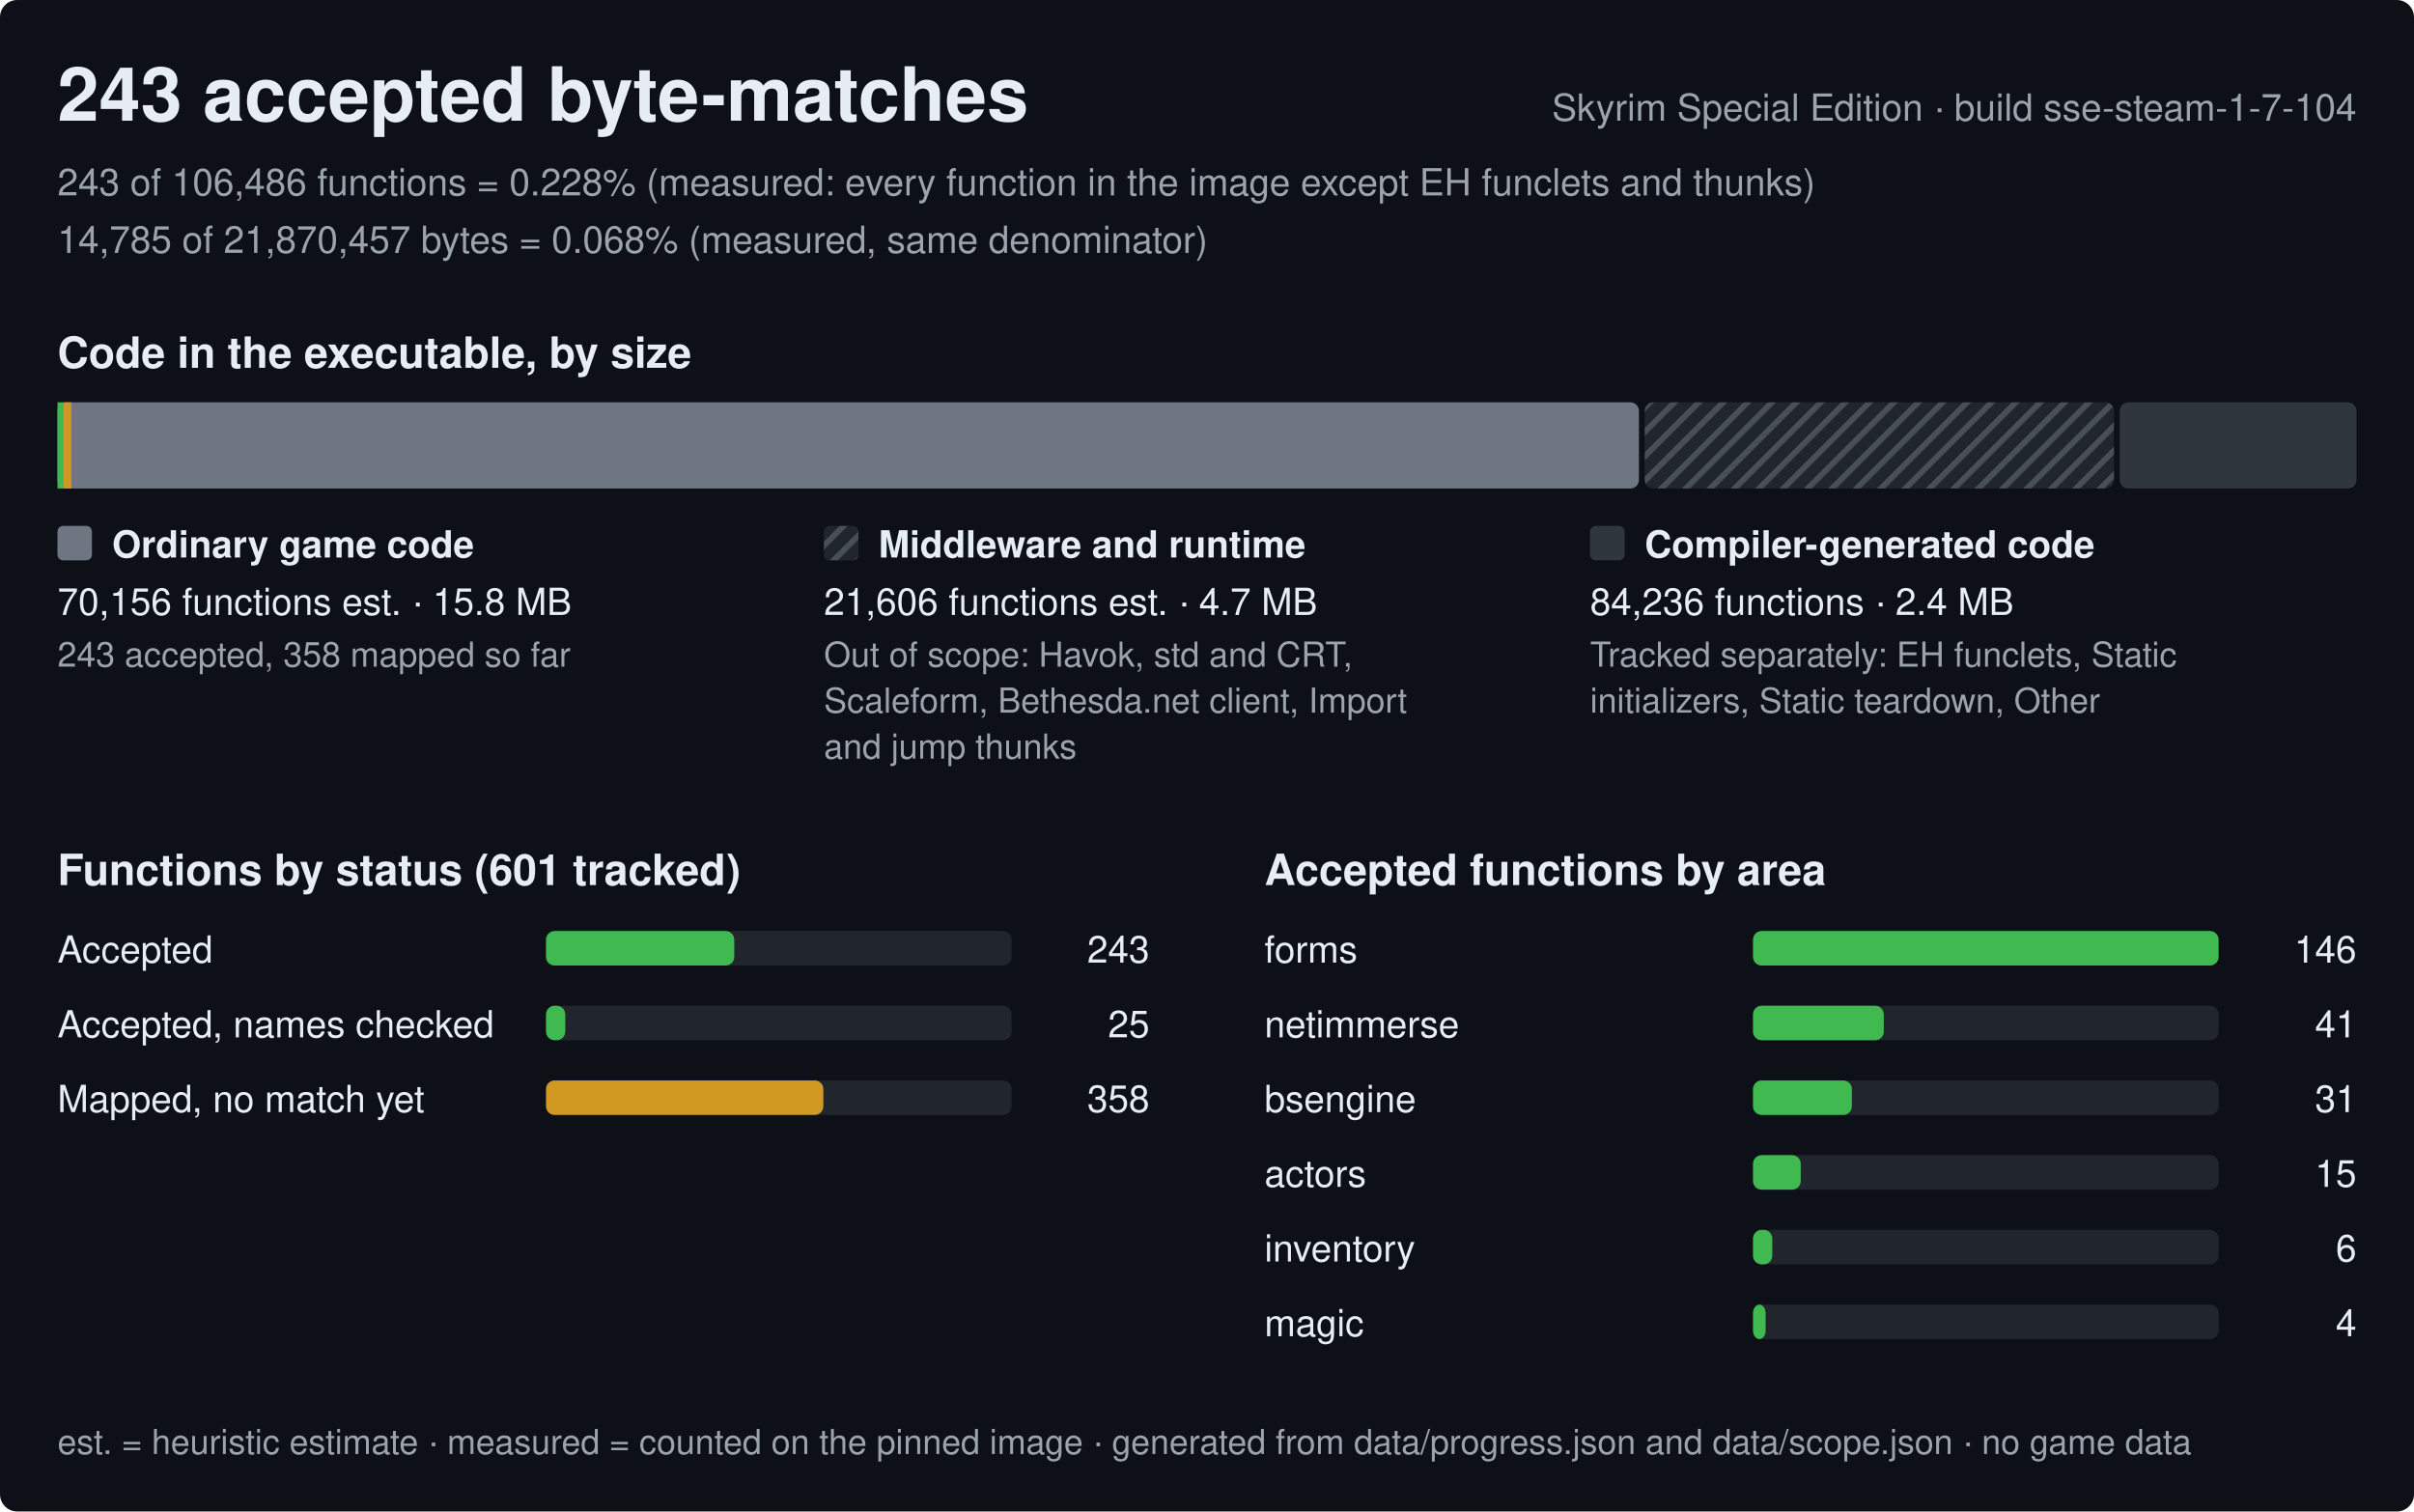
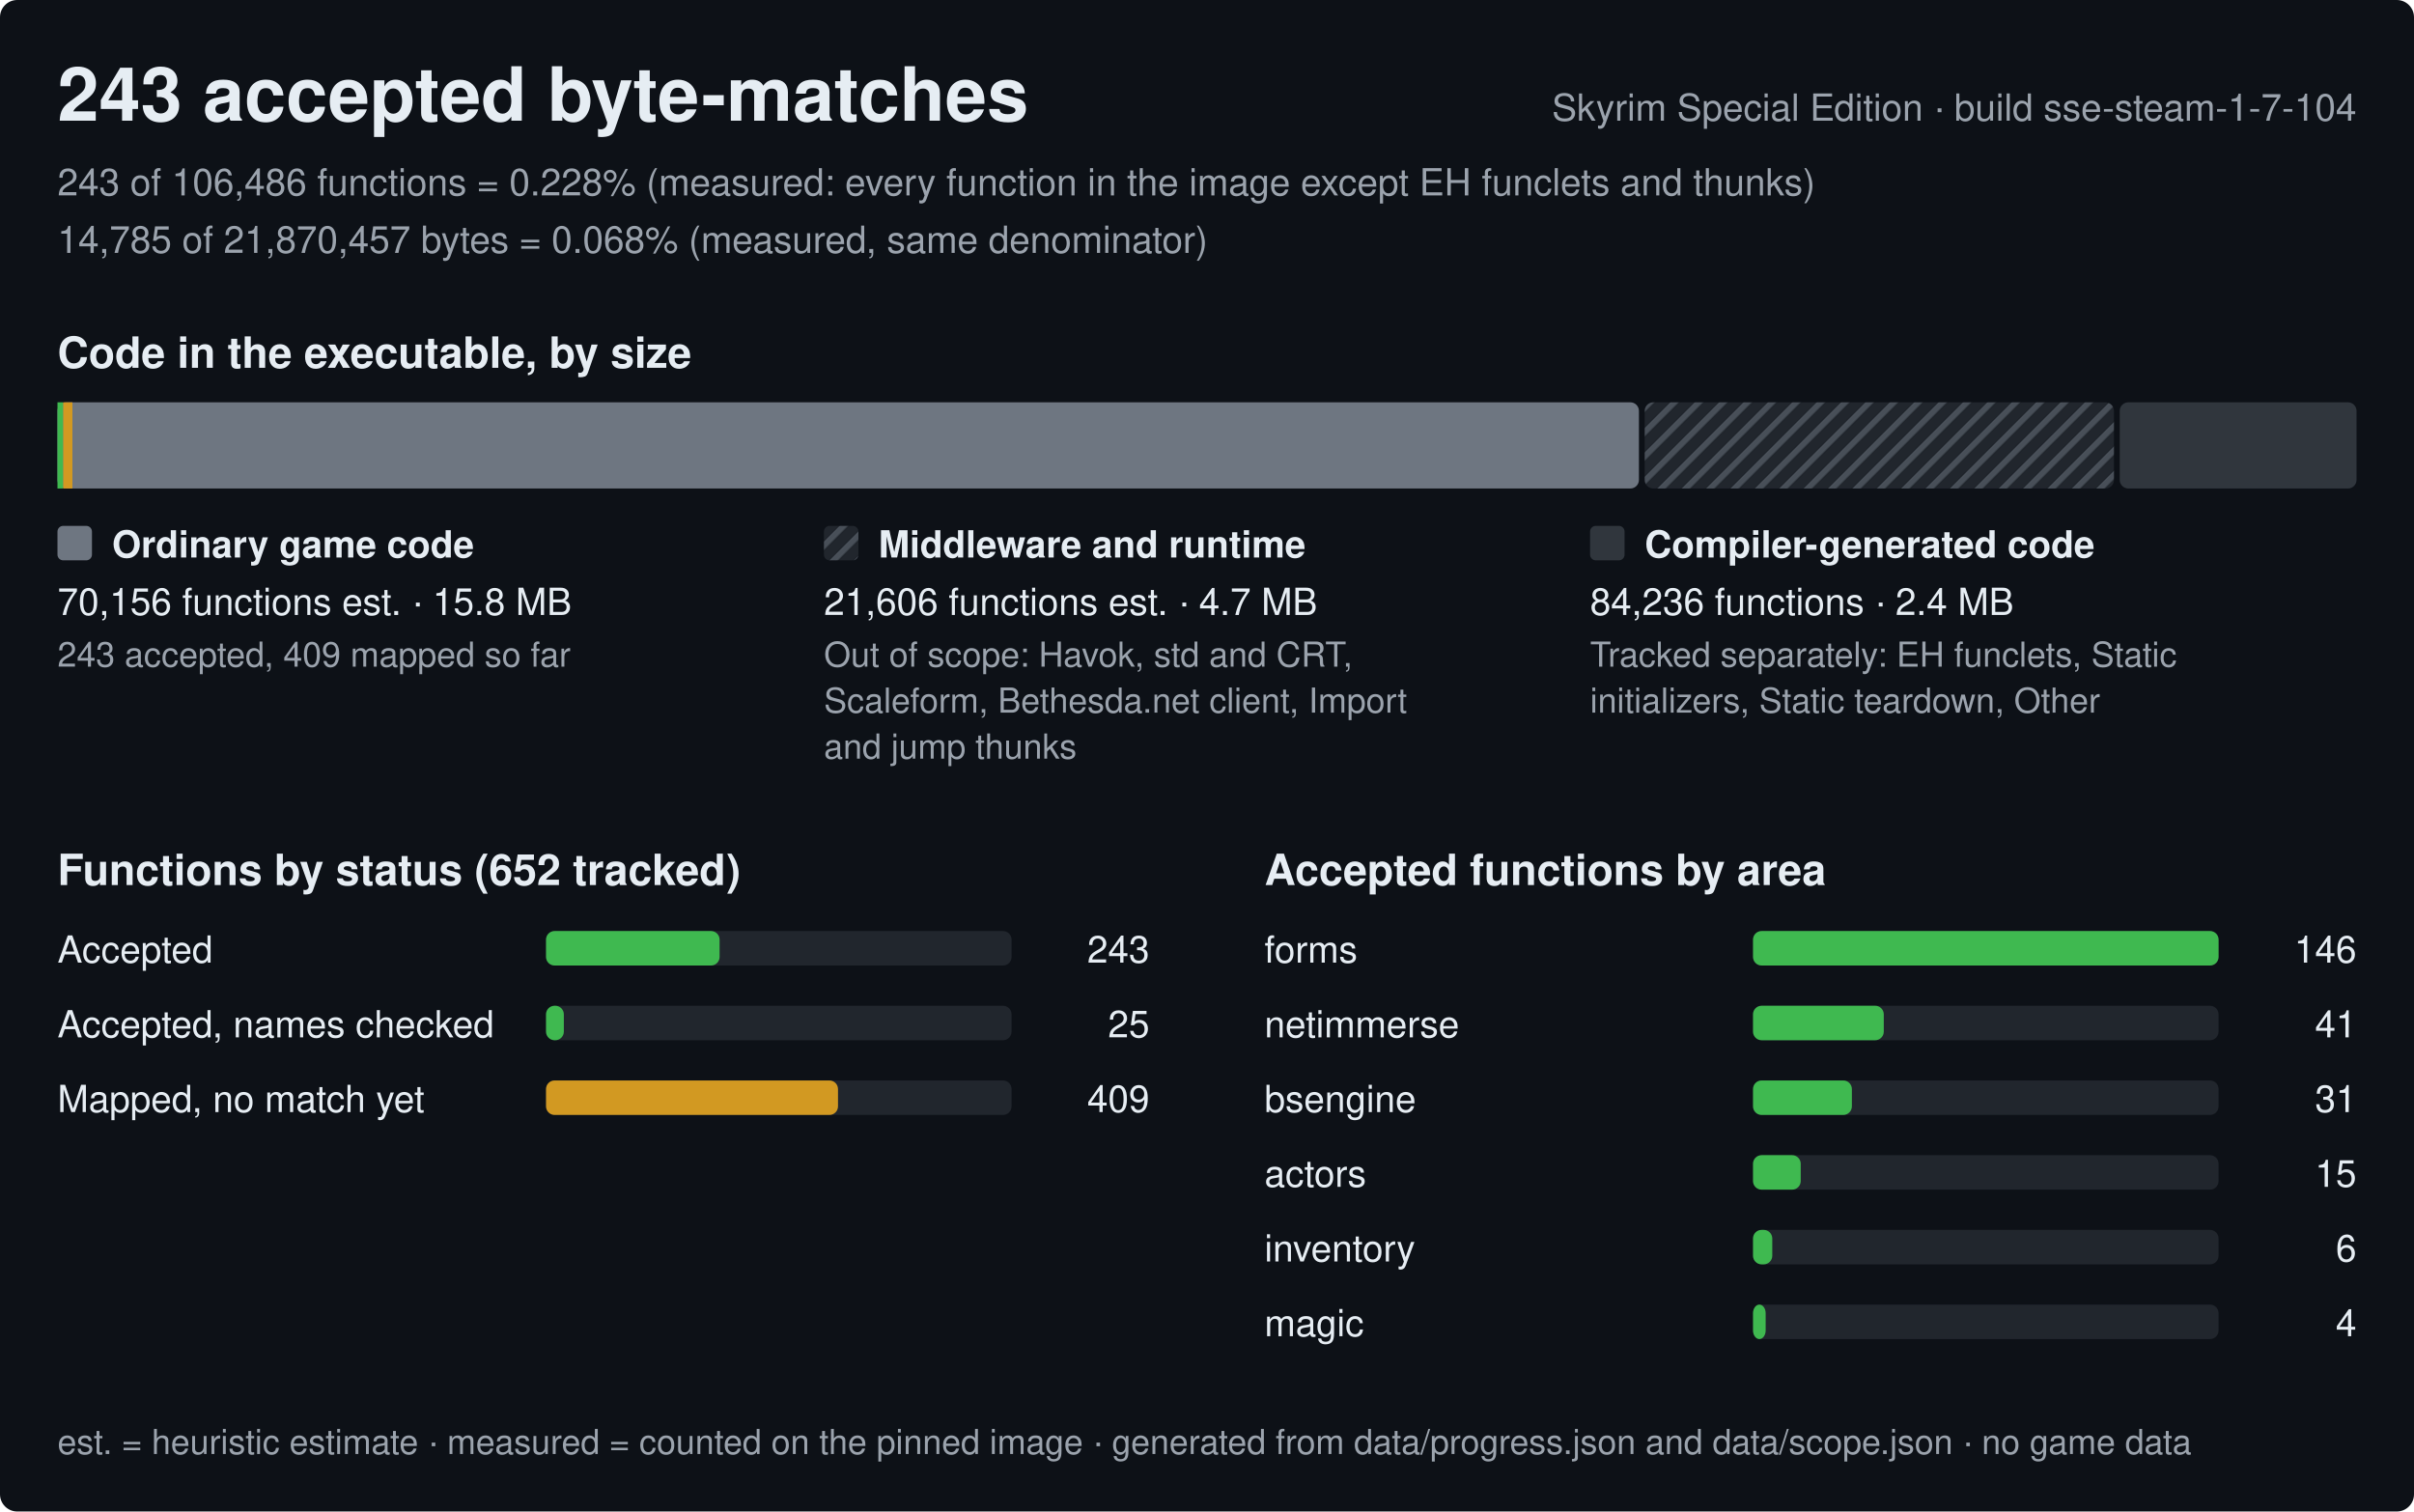
<svg xmlns="http://www.w3.org/2000/svg" width="840" height="526" viewBox="0 0 840 526" role="img" aria-label="Progress of the Skyrim Special Edition byte-matching reconstruction, build sse-steam-1-7-104">
  <style>text{font-family:-apple-system,BlinkMacSystemFont,'Segoe UI',Helvetica,Arial,sans-serif;fill:#e6edf3;white-space:pre}.h{font-size:26px;font-weight:600}.st{font-size:15px;font-weight:600}.lb{font-size:13px;font-weight:600}.bl{font-size:12px;font-weight:600;stroke:#0d1117;stroke-width:3px;paint-order:stroke;stroke-linejoin:round}.rl{font-size:13px}.fn{font-size:12px;fill:#9ba3ad}.mu{fill:#9ba3ad}</style>
  <defs>
    <pattern id="hx" width="6" height="6" patternUnits="userSpaceOnUse" patternTransform="rotate(45)">
      <rect width="6" height="6" fill="#21262d" />
      <rect width="2" height="6" fill="#484f58" />
    </pattern>
  </defs>
  <rect width="840" height="526" rx="6" fill="#0d1117" />
  <text x="20" y="42" class="h">243 accepted byte-matches</text>
  <text x="820" y="42" class="rl mu" text-anchor="end">Skyrim Special Edition · build sse-steam-1-7-104</text>
  <text x="20" y="68" class="rl mu">243 of 106,486 functions = 0.228% (measured: every function in the image except EH funclets and thunks)</text>
  <text x="20" y="88" class="rl mu">14,785 of 21,870,457 bytes = 0.068% (measured, same denominator)</text>
  <text x="20" y="128" class="st">Code in the executable, by size</text>
  <rect x="20" y="140" width="550.3" height="30" rx="3" fill="#6e7681" />
  <rect x="20" y="140" width="2" height="30" fill="#3fb950" />
-   <rect x="22" y="140" width="2.8" height="30" fill="#d29922" />
+   <rect x="22" y="140" width="3.2" height="30" fill="#d29922" />
  <rect x="572.3" y="140" width="163.3" height="30" rx="3" fill="url(#hx)" />
  <rect x="737.6" y="140" width="82.4" height="30" rx="3" fill="#30363d" />
  <rect x="20" y="183" width="12" height="12" rx="2" fill="#6e7681" />
  <text x="39" y="194" class="lb">Ordinary game code</text>
  <text x="20" y="214" class="rl">70,156 functions est. · 15.8 MB</text>
-   <text x="20" y="232" class="fn">243 accepted, 358 mapped so far</text>
+   <text x="20" y="232" class="fn">243 accepted, 409 mapped so far</text>
  <rect x="286.7" y="183" width="12" height="12" rx="2" fill="url(#hx)" />
  <text x="305.7" y="194" class="lb">Middleware and runtime</text>
  <text x="286.7" y="214" class="rl">21,606 functions est. · 4.7 MB</text>
  <text x="286.7" y="232" class="fn">Out of scope: Havok, std and CRT,</text>
  <text x="286.7" y="248" class="fn">Scaleform, Bethesda.net client, Import</text>
  <text x="286.7" y="264" class="fn">and jump thunks</text>
  <rect x="553.3" y="183" width="12" height="12" rx="2" fill="#30363d" />
  <text x="572.3" y="194" class="lb">Compiler-generated code</text>
  <text x="553.3" y="214" class="rl">84,236 functions · 2.4 MB</text>
  <text x="553.3" y="232" class="fn">Tracked separately: EH funclets, Static</text>
  <text x="553.3" y="248" class="fn">initializers, Static teardown, Other</text>
-   <text x="20" y="308" class="st">Functions by status (601 tracked)</text>
+   <text x="20" y="308" class="st">Functions by status (652 tracked)</text>
  <text x="20" y="335" class="rl">Accepted</text>
  <rect x="190" y="324" width="162.0" height="12" rx="3" fill="#21262d" />
-   <rect x="190" y="324" width="65.5" height="12" rx="3" fill="#3fb950" />
+   <rect x="190" y="324" width="60.4" height="12" rx="3" fill="#3fb950" />
  <text x="400.0" y="335" class="rl" text-anchor="end">243</text>
  <text x="20" y="361" class="rl">Accepted, names checked</text>
  <rect x="190" y="350" width="162.0" height="12" rx="3" fill="#21262d" />
-   <rect x="190" y="350" width="6.7" height="12" rx="3" fill="#3fb950" />
+   <rect x="190" y="350" width="6.2" height="12" rx="3" fill="#3fb950" />
  <text x="400.0" y="361" class="rl" text-anchor="end">25</text>
  <text x="20" y="387" class="rl">Mapped, no match yet</text>
  <rect x="190" y="376" width="162.0" height="12" rx="3" fill="#21262d" />
-   <rect x="190" y="376" width="96.5" height="12" rx="3" fill="#d29922" />
-   <text x="400.0" y="387" class="rl" text-anchor="end">358</text>
+   <rect x="190" y="376" width="101.6" height="12" rx="3" fill="#d29922" />
+   <text x="400.0" y="387" class="rl" text-anchor="end">409</text>
  <text x="440.0" y="308" class="st">Accepted functions by area</text>
  <text x="440.0" y="335" class="rl">forms</text>
  <rect x="610.0" y="324" width="162.0" height="12" rx="3" fill="#21262d" />
  <rect x="610.0" y="324" width="162" height="12" rx="3" fill="#3fb950" />
  <text x="820.0" y="335" class="rl" text-anchor="end">146</text>
  <text x="440.0" y="361" class="rl">netimmerse</text>
  <rect x="610.0" y="350" width="162.0" height="12" rx="3" fill="#21262d" />
  <rect x="610.0" y="350" width="45.5" height="12" rx="3" fill="#3fb950" />
  <text x="820.0" y="361" class="rl" text-anchor="end">41</text>
  <text x="440.0" y="387" class="rl">bsengine</text>
  <rect x="610.0" y="376" width="162.0" height="12" rx="3" fill="#21262d" />
  <rect x="610.0" y="376" width="34.4" height="12" rx="3" fill="#3fb950" />
  <text x="820.0" y="387" class="rl" text-anchor="end">31</text>
  <text x="440.0" y="413" class="rl">actors</text>
  <rect x="610.0" y="402" width="162.0" height="12" rx="3" fill="#21262d" />
  <rect x="610.0" y="402" width="16.6" height="12" rx="3" fill="#3fb950" />
  <text x="820.0" y="413" class="rl" text-anchor="end">15</text>
  <text x="440.0" y="439" class="rl">inventory</text>
  <rect x="610.0" y="428" width="162.0" height="12" rx="3" fill="#21262d" />
  <rect x="610.0" y="428" width="6.7" height="12" rx="3" fill="#3fb950" />
  <text x="820.0" y="439" class="rl" text-anchor="end">6</text>
  <text x="440.0" y="465" class="rl">magic</text>
  <rect x="610.0" y="454" width="162.0" height="12" rx="3" fill="#21262d" />
  <rect x="610.0" y="454" width="4.4" height="12" rx="3" fill="#3fb950" />
  <text x="820.0" y="465" class="rl" text-anchor="end">4</text>
  <text x="20" y="506" class="fn">est. = heuristic estimate · measured = counted on the pinned image · generated from data/progress.json and data/scope.json · no game data</text>
</svg>
